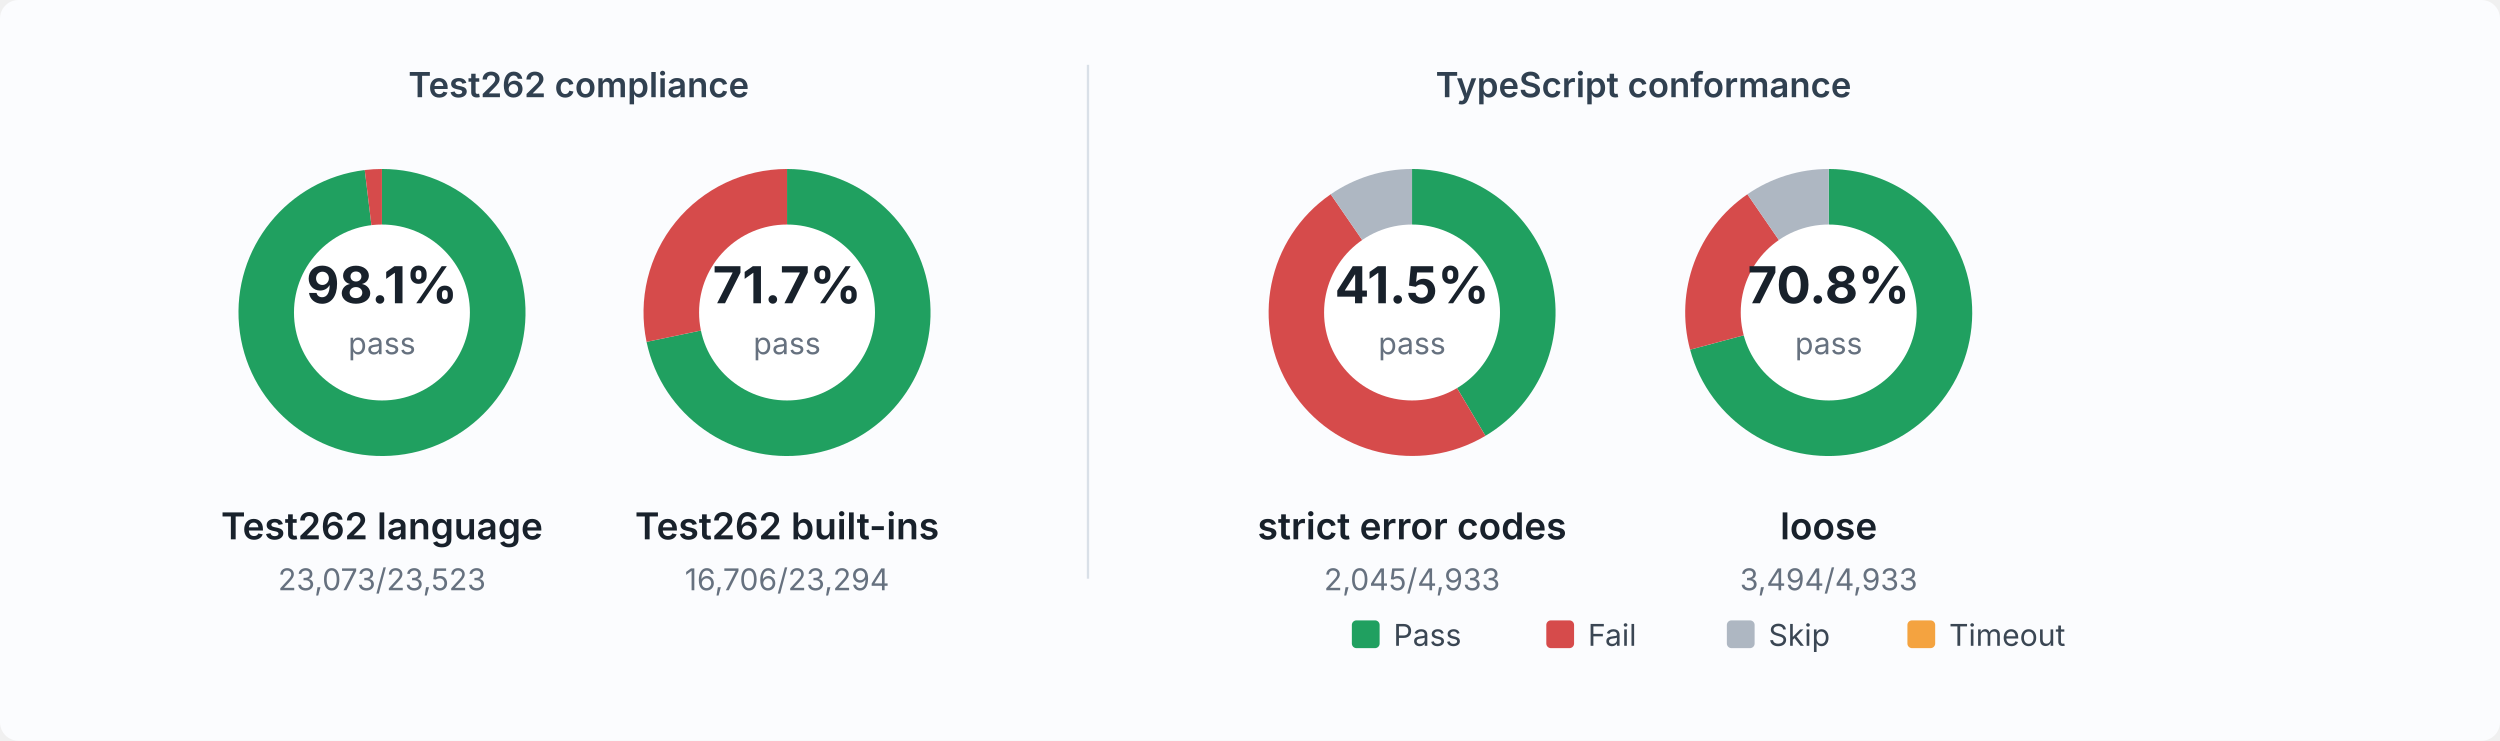
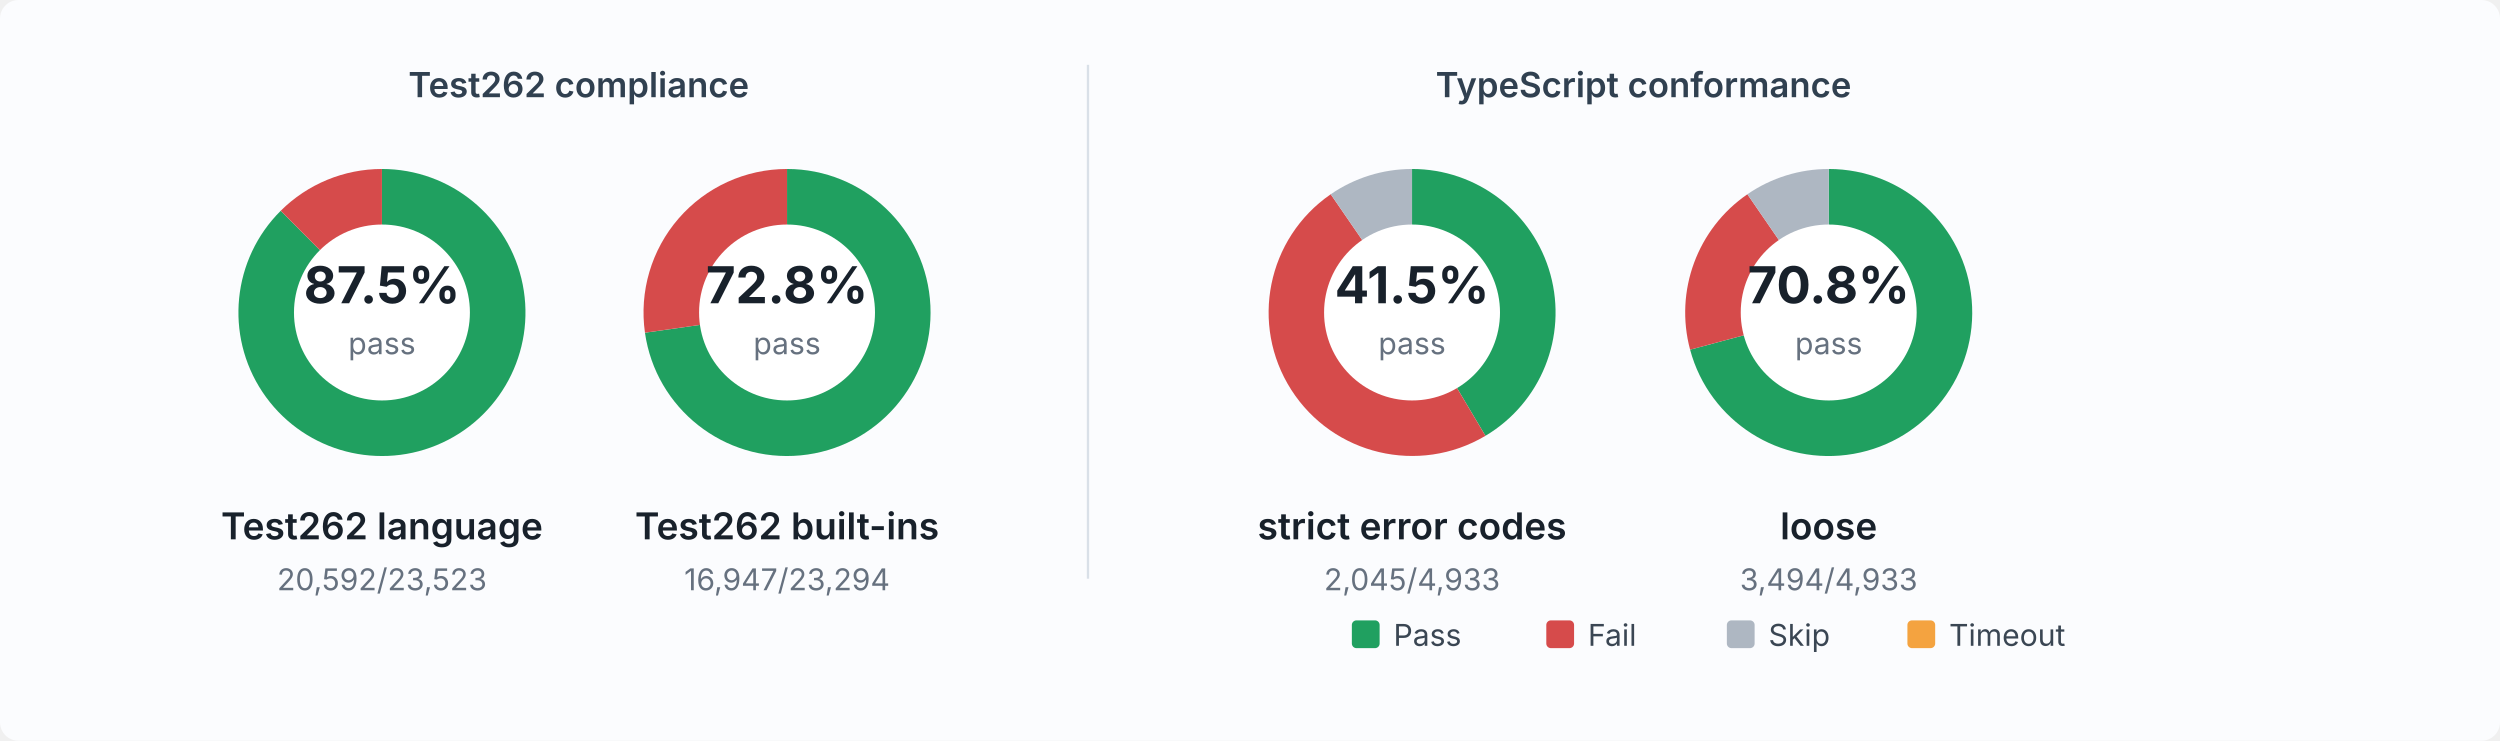
<svg xmlns="http://www.w3.org/2000/svg" width="1080" height="320" viewBox="0 0 1080 320" role="img" aria-labelledby="title desc">
  <style>
    .bg { fill: #fbfcfe; }
    .group { font: 600 15px system-ui, -apple-system, BlinkMacSystemFont, "Segoe UI", sans-serif; fill: #304050; }
    .title { font: 600 16px system-ui, -apple-system, BlinkMacSystemFont, "Segoe UI", sans-serif; fill: #18212b; }
    .percent { font: 700 22px system-ui, -apple-system, BlinkMacSystemFont, "Segoe UI", sans-serif; fill: #18212b; }
    .caption { font: 13px system-ui, -apple-system, BlinkMacSystemFont, "Segoe UI", sans-serif; fill: #66717f; }
    .legend { font: 13px system-ui, -apple-system, BlinkMacSystemFont, "Segoe UI", sans-serif; fill: #3a4653; }
  </style>
  <rect class="bg" x="0" y="0" width="1080" height="320" rx="8" />
  <text x="250" y="42" text-anchor="middle" class="group">Test262 compliance</text>
  <text x="710" y="42" text-anchor="middle" class="group">TypeScript conformance</text>
  <line x1="470" y1="28" x2="470" y2="250" stroke="#d9e0e8" stroke-width="1" />
  <g aria-label="Test262 language">
-     <path d="M 165.00 135.00 L 157.57 73.45 A 62.00 62.00 0 1 0 165.00 73.00 Z" fill="#20a060" />
-     <path d="M 165.00 135.00 L 165.00 73.00 A 62.00 62.00 0 0 0 157.57 73.45 Z" fill="#d64b4b" />
+     <path d="M 165.00 135.00 L 121.27 91.05 A 62.00 62.00 0 1 0 165.00 73.00 Z" fill="#20a060" />
+     <path d="M 165.00 135.00 L 165.00 73.00 A 62.00 62.00 0 0 0 121.27 91.05 Z" fill="#d64b4b" />
    <circle cx="165" cy="135" r="38" fill="#ffffff" />
-     <text x="165" y="131" text-anchor="middle" class="percent">98.1%</text>
+     <text x="165" y="131" text-anchor="middle" class="percent">87.5%</text>
    <text x="165" y="153" text-anchor="middle" class="caption">pass</text>
    <text x="165" y="233" text-anchor="middle" class="title">Test262 language</text>
-     <text x="165" y="255" text-anchor="middle" class="caption">23,073/23,523</text>
+     <text x="165" y="255" text-anchor="middle" class="caption">20,592/23,523</text>
  </g>
  <g aria-label="Test262 built-ins">
-     <path d="M 340.00 135.00 L 279.31 147.69 A 62.00 62.00 0 1 0 340.00 73.00 Z" fill="#20a060" />
-     <path d="M 340.00 135.00 L 340.00 73.00 A 62.00 62.00 0 0 0 279.31 147.69 Z" fill="#d64b4b" />
+     <path d="M 340.00 135.00 L 278.62 143.73 A 62.00 62.00 0 1 0 340.00 73.00 Z" fill="#20a060" />
+     <path d="M 340.00 135.00 L 340.00 73.00 A 62.00 62.00 0 0 0 278.62 143.73 Z" fill="#d64b4b" />
    <circle cx="340" cy="135" r="38" fill="#ffffff" />
-     <text x="340" y="131" text-anchor="middle" class="percent">71.7%</text>
+     <text x="340" y="131" text-anchor="middle" class="percent">72.8%</text>
    <text x="340" y="153" text-anchor="middle" class="caption">pass</text>
    <text x="340" y="233" text-anchor="middle" class="title">Test262 built-ins</text>
-     <text x="340" y="255" text-anchor="middle" class="caption">16,706/23,294</text>
+     <text x="340" y="255" text-anchor="middle" class="caption">16,947/23,294</text>
  </g>
  <g aria-label="TypeScript 6.0.3 (strict error codes)">
    <path d="M 610.00 135.00 L 641.71 188.28 A 62.00 62.00 0 0 0 610.00 73.00 Z" fill="#20a060" />
    <path d="M 610.00 135.00 L 574.87 83.92 A 62.00 62.00 0 0 0 641.71 188.28 Z" fill="#d64b4b" />
    <path d="M 610.00 135.00 L 610.00 73.00 A 62.00 62.00 0 0 0 574.87 83.92 Z" fill="#aeb7c2" />
    <circle cx="610" cy="135" r="38" fill="#ffffff" />
    <text x="610" y="131" text-anchor="middle" class="percent">41.5%</text>
    <text x="610" y="153" text-anchor="middle" class="caption">pass</text>
    <text x="610" y="233" text-anchor="middle" class="title">strict error codes</text>
    <text x="610" y="255" text-anchor="middle" class="caption">2,045/4,933</text>
  </g>
  <g aria-label="TypeScript 6.0.3 (loose)">
    <path d="M 790.00 135.00 L 730.12 151.06 A 62.00 62.00 0 1 0 790.00 73.00 Z" fill="#20a060" />
    <path d="M 790.00 135.00 L 754.87 83.92 A 62.00 62.00 0 0 0 730.12 151.06 Z" fill="#d64b4b" />
    <path d="M 790.00 135.00 L 790.00 73.00 A 62.00 62.00 0 0 0 754.87 83.92 Z" fill="#aeb7c2" />
    <circle cx="790" cy="135" r="38" fill="#ffffff" />
    <text x="790" y="131" text-anchor="middle" class="percent">70.8%</text>
    <text x="790" y="153" text-anchor="middle" class="caption">pass</text>
    <text x="790" y="233" text-anchor="middle" class="title">loose</text>
    <text x="790" y="255" text-anchor="middle" class="caption">3,494/4,933</text>
  </g>
  <g transform="translate(584 278)">
    <rect x="0" y="-10" width="12" height="12" fill="#20a060" rx="2" />
    <text x="18" y="1" class="legend">Pass</text>
    <rect x="84" y="-10" width="12" height="12" fill="#d64b4b" rx="2" />
    <text x="102" y="1" class="legend">Fail</text>
    <rect x="162" y="-10" width="12" height="12" fill="#aeb7c2" rx="2" />
    <text x="180" y="1" class="legend">Skip</text>
    <rect x="240" y="-10" width="12" height="12" fill="#f4a340" rx="2" />
    <text x="258" y="1" class="legend">Timeout</text>
  </g>
</svg>
